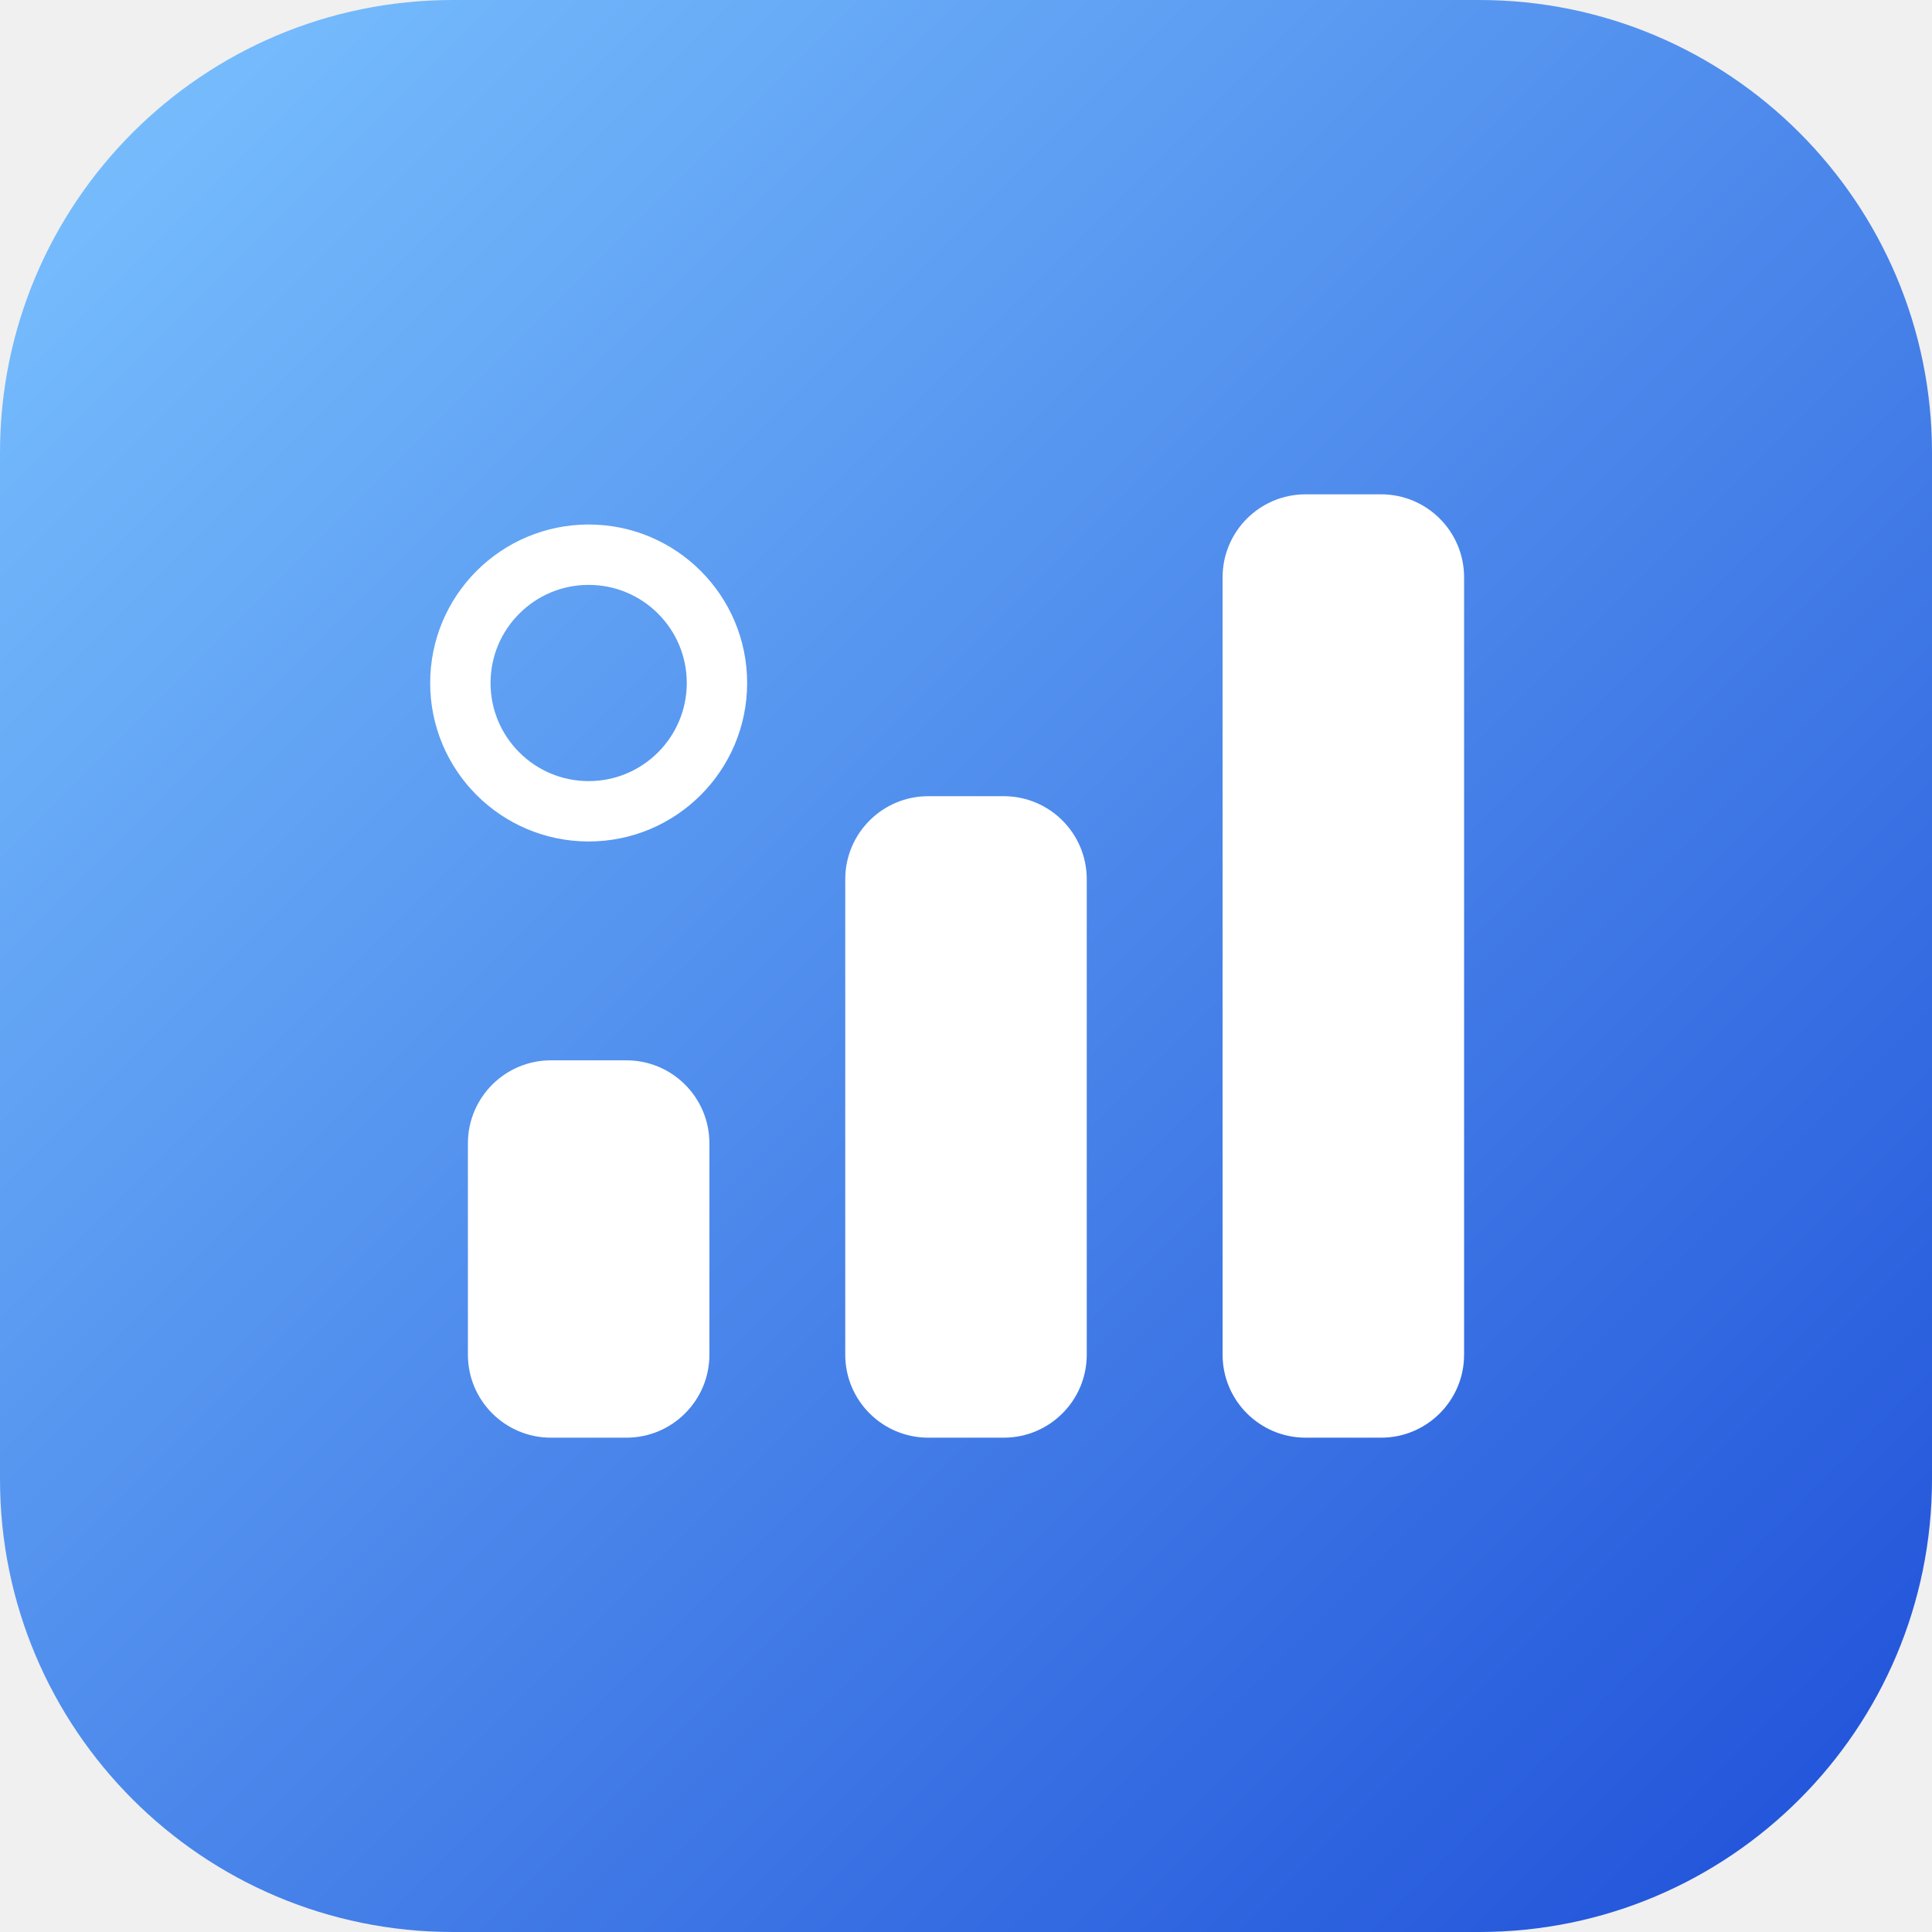
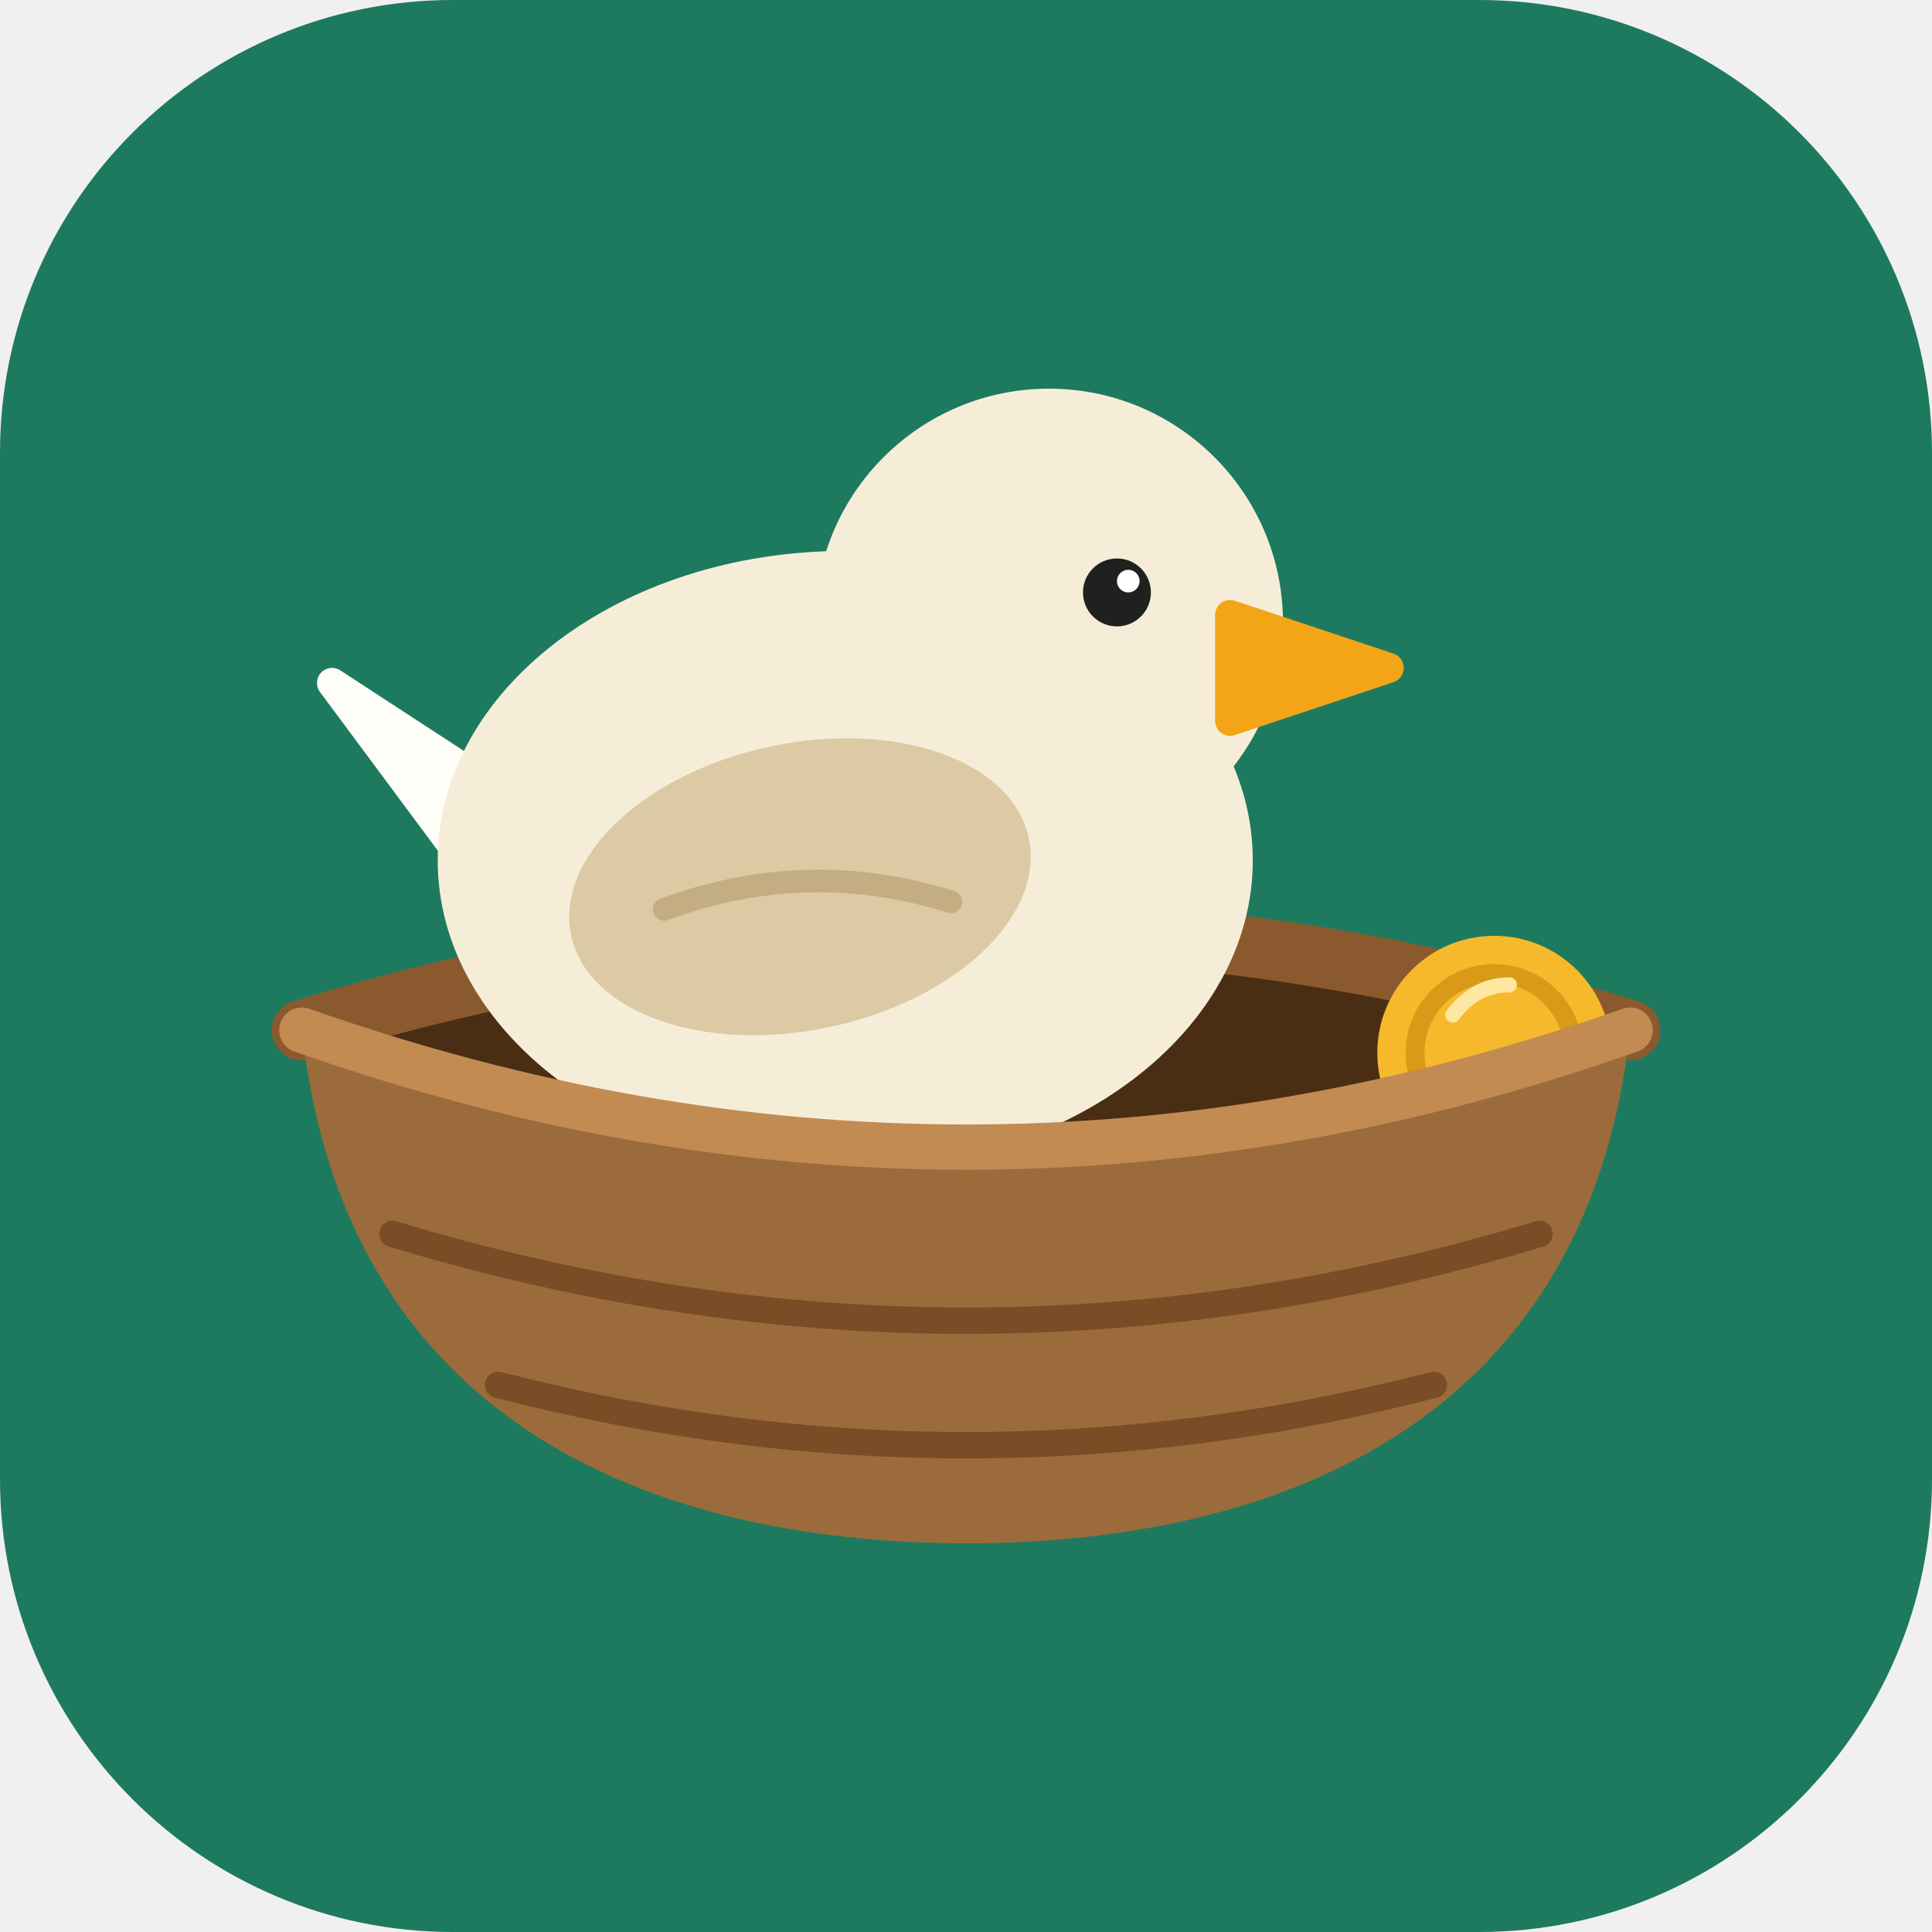
<svg xmlns="http://www.w3.org/2000/svg" viewBox="0 0 512 512">
-   <defs>
-     <linearGradient id="g" x1="0" y1="0" x2="1" y2="1">
-       <stop offset="0" stop-color="#7cc4ff" />
-       <stop offset="1" stop-color="#1d4ed8" />
-     </linearGradient>
-   </defs>
-   <rect width="512" height="512" rx="120" fill="url(#g)" />
-   <g transform="translate(256 256) scale(1) translate(-256 -271)">
-     <rect x="124" y="296" width="64" height="100" rx="22" fill="#fff" />
-     <rect x="224" y="226" width="64" height="170" rx="22" fill="#fff" />
-     <rect x="324" y="146" width="64" height="250" rx="22" fill="#fff" />
-     <circle cx="156" cy="196" r="34" stroke="#fff" stroke-width="16" fill="none" />
+   <rect width="512" height="512" rx="120" fill="#1d7a5f" />
+   <g transform="translate(256 256) scale(1) translate(-256 -313)">
+     <path d="M80 330 Q256 276 432 330 Q256 392 80 330 Z" fill="#4a2e14" />
+     <path d="M80 330 Q256 276 432 330" fill="none" stroke="#8a5a2e" stroke-width="16" stroke-linecap="round" />
+     <path d="M134 268 L88 238 L140 308 Z" fill="#fffdf7" stroke="#fffdf7" stroke-width="8" stroke-linejoin="round" />
+     <ellipse cx="224" cy="285" rx="108" ry="82" fill="#f6edd9" />
+     <circle cx="278" cy="222" r="62" fill="#f6edd9" />
+     <path d="M326 220 L368 234 L326 248 Z" fill="#f2a516" stroke="#f2a516" stroke-width="8" stroke-linejoin="round" />
+     <circle cx="296" cy="214" r="9" fill="#20201e" />
+     <circle cx="299" cy="211" r="3" fill="#ffffff" />
+     <ellipse cx="212" cy="292" rx="62" ry="38" transform="rotate(-12 212 292)" fill="#dccaa5" />
+     <path d="M176 298 Q214 284 252 296" fill="none" stroke="#c4ad82" stroke-width="6" stroke-linecap="round" />
+     <circle cx="396" cy="336" r="31" fill="#f6b92b" />
+     <circle cx="396" cy="336" r="21" fill="none" stroke="#d99a17" stroke-width="5" />
+     <path d="M385 326 Q391 318 400 318" fill="none" stroke="#fde7a1" stroke-width="4" stroke-linecap="round" />
+     <path d="M80 330 Q256 392 432 330 C420 440 330 466 256 466 C182 466 92 440 80 330 Z" fill="#9b6b3b" />
+     <path d="M104 384 Q256 430 408 384" fill="none" stroke="#7a4d26" stroke-width="7" stroke-linecap="round" />
+     <path d="M132 424 Q256 456 380 424" fill="none" stroke="#7a4d26" stroke-width="7" stroke-linecap="round" />
+     <path d="M80 330 Q256 392 432 330" fill="none" stroke="#c18b52" stroke-width="12" stroke-linecap="round" />
  </g>
</svg>
